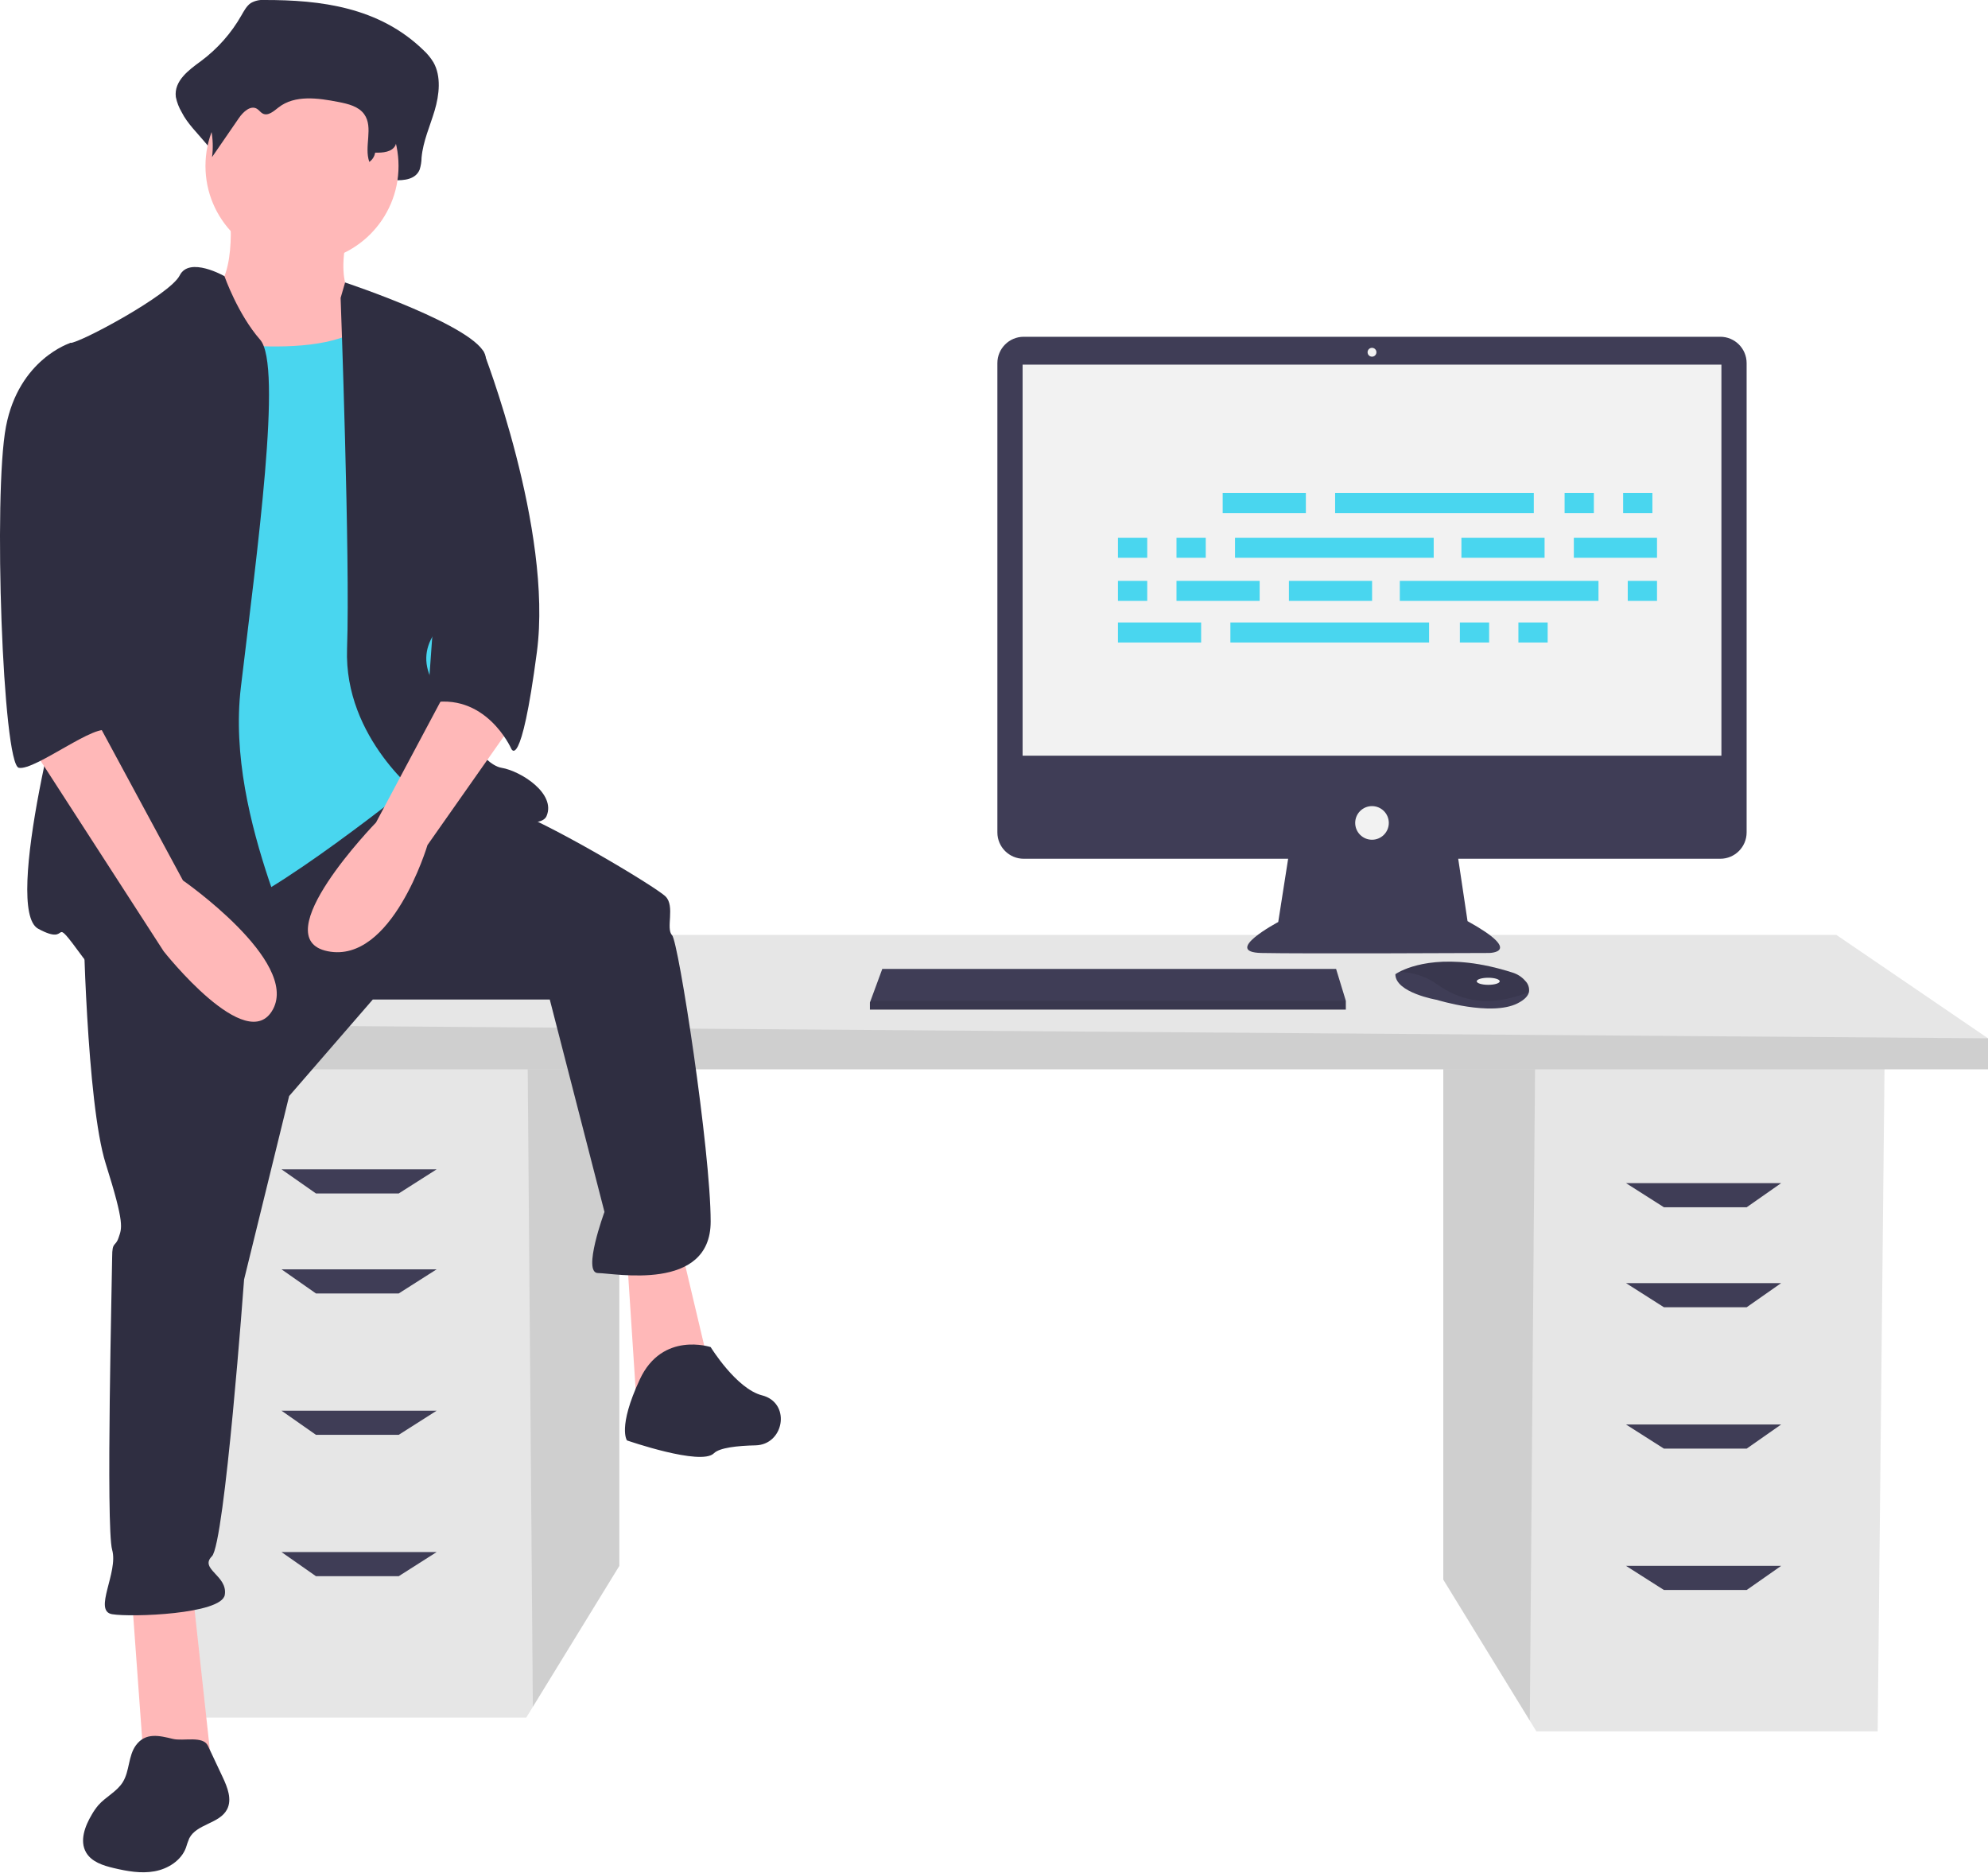
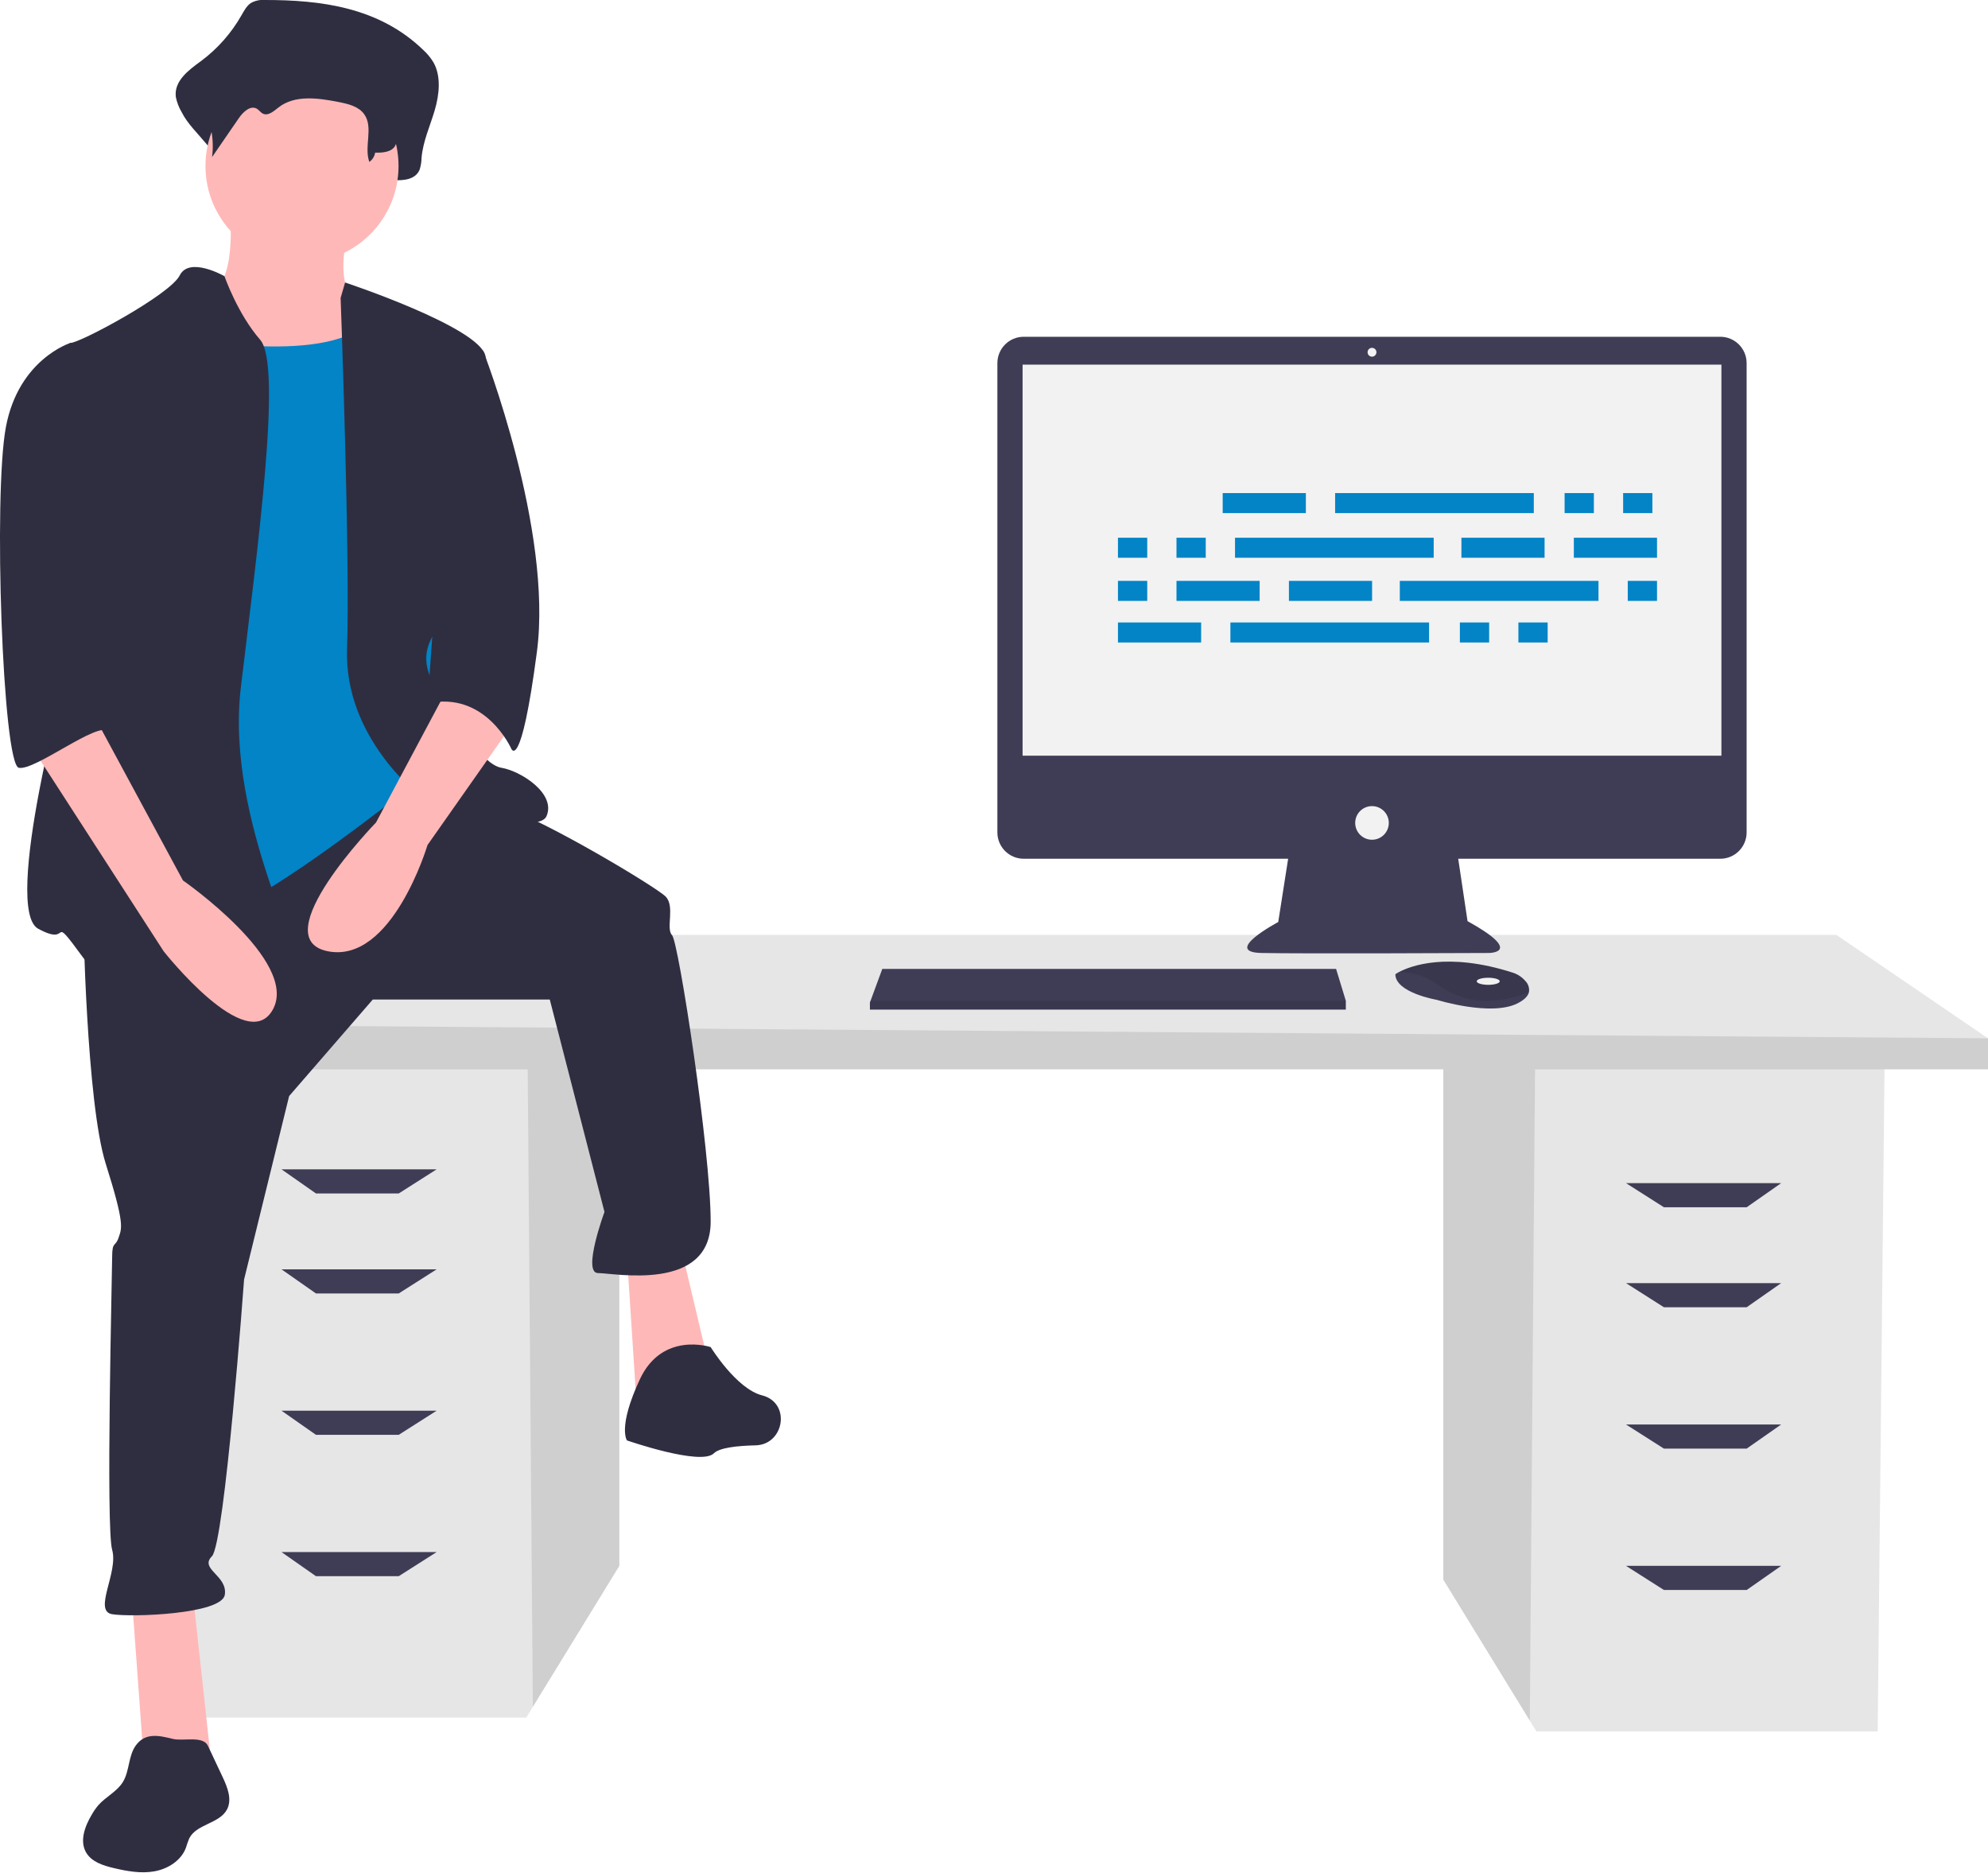
<svg xmlns="http://www.w3.org/2000/svg" data-name="Layer 1" width="711.188" height="669.683" viewBox="0 0 711.188 669.683">
  <polygon points="516.326 380.018 516.326 565.013 547.27 615.443 549.625 619.279 671.722 619.279 674.189 380.018 516.326 380.018" fill="#e6e6e6" />
  <polygon points="516.326 380.018 516.326 565.013 547.27 615.443 549.169 380.018 516.326 380.018" opacity="0.1" />
  <polygon points="221.566 375.084 221.566 560.08 190.622 610.51 188.267 614.345 66.17 614.345 63.703 375.084 221.566 375.084" fill="#e6e6e6" />
  <polygon points="221.566 375.084 221.566 560.08 190.622 610.51 188.723 375.084 221.566 375.084" opacity="0.1" />
  <polygon points="711.188 371.385 711.188 382.484 47.67 382.484 47.67 366.451 109.335 334.385 656.923 334.385 711.188 371.385" fill="#e6e6e6" />
  <polygon points="711.188 371.385 711.188 382.484 47.67 382.484 47.67 366.451 711.188 371.385" opacity="0.1" />
  <polygon points="142.635 426.883 113.035 426.883 100.702 418.25 156.201 418.25 142.635 426.883" fill="#3f3d56" />
  <polygon points="142.635 462.649 113.035 462.649 100.702 454.016 156.201 454.016 142.635 462.649" fill="#3f3d56" />
  <polygon points="142.635 513.215 113.035 513.215 100.702 504.581 156.201 504.581 142.635 513.215" fill="#3f3d56" />
  <polygon points="142.635 563.78 113.035 563.78 100.702 555.147 156.201 555.147 142.635 563.78" fill="#3f3d56" />
  <polygon points="595.257 431.816 624.857 431.816 637.19 423.183 581.691 423.183 595.257 431.816" fill="#3f3d56" />
  <polygon points="595.257 467.582 624.857 467.582 637.19 458.949 581.691 458.949 595.257 467.582" fill="#3f3d56" />
  <polygon points="595.257 518.148 624.857 518.148 637.19 509.515 581.691 509.515 595.257 518.148" fill="#3f3d56" />
  <polygon points="595.257 568.713 624.857 568.713 637.19 560.08 581.691 560.08 595.257 568.713" fill="#3f3d56" />
  <path d="M859.82,235.615H610.634a9.423,9.423,0,0,0-9.424,9.424V412.897a9.423,9.423,0,0,0,9.424,9.424h94.593l-3.544,22.626s-20.253,10.759-6.013,11.076,81.328,0,81.328,0,12.974,0-7.595-11.392l-3.334-22.31h93.75a9.423,9.423,0,0,0,9.424-9.424V245.039A9.423,9.423,0,0,0,859.82,235.615Z" transform="translate(-244.406 -115.1587)" fill="#3f3d56" />
  <rect x="365.823" y="130.424" width="249.996" height="139.871" fill="#f2f2f2" />
  <circle cx="490.821" cy="125.994" r="1.582" fill="#f2f2f2" />
  <circle cx="490.821" cy="294.346" r="6.013" fill="#f2f2f2" />
  <polygon points="481.452 357.952 481.452 361.117 311.202 361.117 311.202 358.585 311.436 357.952 315.632 346.56 477.971 346.56 481.452 357.952" fill="#3f3d56" />
  <path d="M791.376,470.013c-.31,1.326-1.481,2.725-4.127,4.047-9.493,4.747-28.797-1.266-28.797-1.266s-14.873-2.532-14.873-9.177a11.866,11.866,0,0,1,1.304-.775c3.991-2.112,17.225-7.322,40.691.221a9.786,9.786,0,0,1,4.46,2.923A4.667,4.667,0,0,1,791.376,470.013Z" transform="translate(-244.406 -115.1587)" fill="#3f3d56" />
  <path d="M791.376,470.013c-11.62,4.452-21.977,4.785-32.607-2.598a23.343,23.343,0,0,0-13.886-4.573c3.991-2.112,17.225-7.322,40.691.221a9.786,9.786,0,0,1,4.46,2.923A4.667,4.667,0,0,1,791.376,470.013Z" transform="translate(-244.406 -115.1587)" opacity="0.1" />
  <ellipse cx="532.4" cy="350.99" rx="4.114" ry="1.266" fill="#f2f2f2" />
  <polygon points="481.452 357.952 481.452 361.117 311.202 361.117 311.202 358.585 311.436 357.952 481.452 357.952" opacity="0.1" />
  <path d="M339.068,115.159a8.554,8.554,0,0,0-4.961,1.108c-1.476,1.011-2.406,2.782-3.356,4.429a52.986,52.986,0,0,1-14.434,16.305c-4.289,3.142-9.742,7.06-9.008,12.853a17.372,17.372,0,0,0,2.091,5.426c3.957,7.987,14.754,14.159,13.692,23.273,3.931-6.581-1.327-9.835,2.604-16.416,1.872-3.134,5.124-6.672,7.951-4.704.946.659,1.568,1.841,2.553,2.419,2.351,1.38,4.853-1.258,6.934-3.126,7.177-6.443,17.383-4.755,26.314-2.747,4.216.948,8.847,2.191,11.34,6.221,3.277,5.298-3.113,11.02-4.728,17.01a3.264,3.264,0,0,0,3.503,4.062c2.68-.264,5.854-.481,6.013-1.657,3.372.12,7.503-.262,8.947-3.772a14.762,14.762,0,0,0,.693-4.293c.53-5.897,3.033-11.277,4.691-16.89s2.379-12.191-.419-17.167a19.864,19.864,0,0,0-3.666-4.456C379.94,117.67,359.063,115.136,339.068,115.159Z" transform="translate(-244.406 -115.1587)" fill="#2f2e41" />
  <path d="M326.544,190.064s3.453,28.778-9.209,31.081,11.511,41.441,11.511,41.441l57.557,6.907-13.814-46.045s-9.209-3.453-3.453-26.476S326.544,190.064,326.544,190.064Z" transform="translate(-244.406 -115.1587)" fill="#ffb8b8" />
  <polygon points="47.028 569.318 51.633 632.631 75.806 632.631 68.9 569.318 47.028 569.318" fill="#ffb8b8" />
  <polygon points="224.303 449.6 227.756 502.552 254.233 491.041 243.872 447.298 224.303 449.6" fill="#ffb8b8" />
  <path d="M274.167,442.738s1.151,66.766,8.058,88.637,5.756,23.023,4.605,26.476-2.302,1.151-2.302,6.907-2.302,96.695,0,104.753-6.907,21.872,0,23.023,39.139,0,40.29-6.907-9.209-9.209-4.605-13.814,11.511-98.998,11.511-98.998l16.116-65.615,29.93-34.534H441.082l19.569,75.975s-8.058,21.872-2.302,21.872,40.29,6.907,40.29-18.418S487.127,451.947,484.825,449.645s1.151-10.36-2.302-13.814-43.743-27.627-58.708-32.232S387.857,393.515,387.857,393.515Z" transform="translate(-244.406 -115.1587)" fill="#2f2e41" />
  <path d="M498.639,596.991s-17.267-5.756-25.325,11.511-4.605,21.872-4.605,21.872,26.476,9.209,31.081,4.605c2.003-2.003,8.365-2.699,14.913-2.846,9.973-.224,12.626-14.333,3.207-17.619q-.421-.147-.853-.255C507.848,611.955,498.639,596.991,498.639,596.991Z" transform="translate(-244.406 -115.1587)" fill="#2f2e41" />
  <circle cx="108.038" cy="59.365" r="34.534" fill="#ffb8b8" />
-   <path d="M307.55,235.534s56.406,11.511,70.219-6.907,19.569,51.801,19.569,51.801l6.907,73.673-10.36,40.29s-54.103,43.743-71.37,47.197-43.743,5.756-43.743,5.756,8.058-127.776,8.058-130.078S307.55,235.534,307.55,235.534Z" transform="translate(-244.406 -115.1587)" fill="#49d6ef" />
+   <path d="M307.55,235.534s56.406,11.511,70.219-6.907,19.569,51.801,19.569,51.801l6.907,73.673-10.36,40.29s-54.103,43.743-71.37,47.197-43.743,5.756-43.743,5.756,8.058-127.776,8.058-130.078S307.55,235.534,307.55,235.534Z" transform="translate(-244.406 -115.1587)" fill="#0284c7" />
  <path d="M324.704,213.945s-12.55-7.189-16.003-.282S273.016,237.836,269.562,237.836s6.907,95.544,2.302,107.056S245.389,440.436,258.051,447.343s3.453-6.907,16.116,10.36,74.824,17.267,78.277,10.36-27.627-58.708-21.872-107.056,14.965-115.114,6.907-124.323S324.704,213.945,324.704,213.945Z" transform="translate(-244.406 -115.1587)" fill="#2f2e41" />
  <path d="M366.258,221.72l1.603-5.518s47.895,15.878,50.198,26.238,1.151,82.882-6.907,88.637-19.569,14.965-11.511,28.778,17.267,28.778,24.174,29.93,19.569,9.209,16.116,17.267-44.894-6.907-44.894-6.907-27.627-20.72-26.476-52.952S366.258,221.72,366.258,221.72Z" transform="translate(-244.406 -115.1587)" fill="#2f2e41" />
  <path d="M406.548,357.554l-27.627,51.801s-40.29,41.441-17.267,46.045,35.685-37.987,35.685-37.987l29.93-42.592Z" transform="translate(-244.406 -115.1587)" fill="#ffb8b8" />
  <path d="M340.75,124.195a7.838,7.838,0,0,0-4.039.783,9.413,9.413,0,0,0-2.732,3.131,39.773,39.773,0,0,1-11.75,11.524c-3.491,2.221-7.93,4.99-7.333,9.084a11.359,11.359,0,0,0,1.702,3.835,30.163,30.163,0,0,1,3.665,18.801l9.6-13.954c1.524-2.215,4.171-4.715,6.472-3.324.77.466,1.276,1.301,2.078,1.71,1.914.975,3.95-.889,5.644-2.21,5.842-4.554,14.15-3.361,21.421-1.942,3.432.67,7.202,1.549,9.231,4.397,3.372,4.733-.149,11.572,1.819,17.04a5.023,5.023,0,0,0,2.079-3.317c2.745.085,6.107-.185,7.283-2.666a9.188,9.188,0,0,0,.564-3.034c.432-4.168,2.469-7.971,3.819-11.938s1.937-8.616-.341-12.133a14.681,14.681,0,0,0-2.984-3.149C374.022,125.97,357.027,124.178,340.75,124.195Z" transform="translate(-244.406 -115.1587)" fill="#2f2e41" />
  <path d="M406.548,237.836l10.725,2.847s24.96,63.919,19.204,107.662-9.209,34.534-9.209,34.534-9.209-20.72-29.93-16.116Z" transform="translate(-244.406 -115.1587)" fill="#2f2e41" />
  <path d="M293.029,739.422c-2.776,3.772-2.219,9.165-4.678,13.151-2.131,3.455-6.148,5.267-8.814,8.329a22.326,22.326,0,0,0-2.266,3.26c-2.473,4.143-4.483,9.452-2.048,13.616,1.959,3.35,6.078,4.66,9.855,5.552,4.774,1.128,9.734,2.031,14.564,1.169s9.549-3.819,11.271-8.412a32.5,32.5,0,0,1,1.205-3.401c2.617-5.153,10.827-5.209,13.506-10.33,1.875-3.584.151-7.916-1.571-11.576l-5.261-11.177c-1.746-3.709-8.824-1.576-12.513-2.465C301.465,735.978,296.491,734.701,293.029,739.422Z" transform="translate(-244.406 -115.1587)" fill="#2f2e41" />
  <path d="M254.598,380.577l48.348,74.824s29.93,37.987,39.139,20.72-32.232-46.045-32.232-46.045L278.772,372.519Z" transform="translate(-244.406 -115.1587)" fill="#ffb8b8" />
  <path d="M278.772,240.138,269.562,237.836s-18.418,5.756-23.023,29.93-1.151,120.869,4.605,122.02,28.427-16.837,32.056-13.023-7.882-15.756-4.429-26.116S278.772,240.138,278.772,240.138Z" transform="translate(-244.406 -115.1587)" fill="#2f2e41" />
  <g id="f3c2397c-d780-4cc6-97d8-1503d8277a2c" data-name="Group 13">
-     <rect id="ad41612f-86f7-46b2-a964-3a5da7bcf3cf" data-name="Rectangle 55" x="437.407" y="176.363" width="29.752" height="7.163" fill="#49d6ef" />
-     <rect id="b9a0b375-cc2a-4c59-8850-661af54e4f62" data-name="Rectangle 56" x="559.722" y="176.363" width="10.468" height="7.163" fill="#49d6ef" />
-     <rect id="e174c2ab-9bc5-41ec-b37c-b06fbf8a9878" data-name="Rectangle 57" x="580.659" y="176.363" width="10.468" height="7.163" fill="#49d6ef" />
-     <rect id="ba2479ac-4c7d-43b4-a028-73b1e20e4002" data-name="Rectangle 58" x="477.628" y="176.363" width="71.075" height="7.163" fill="#49d6ef" />
-     <rect id="ac60ef86-00f2-480b-8171-28b6fdfc1958" data-name="Rectangle 59" x="399.941" y="222.644" width="29.752" height="7.163" fill="#49d6ef" />
-     <rect id="b3d8298d-cd65-487a-8b19-4cee946356e7" data-name="Rectangle 60" x="522.256" y="222.644" width="10.468" height="7.163" fill="#49d6ef" />
-     <rect id="ed27f15f-f0c4-4569-8330-a6688f8e356c" data-name="Rectangle 61" x="543.193" y="222.644" width="10.468" height="7.163" fill="#49d6ef" />
-     <rect id="f685c005-adaf-4d60-acda-005b037d82a6" data-name="Rectangle 62" x="440.162" y="222.644" width="71.075" height="7.163" fill="#49d6ef" />
-     <rect id="eca7c7fc-83f8-48ca-a588-6606db47af3f" data-name="Rectangle 63" x="522.807" y="192.341" width="29.752" height="7.163" fill="#49d6ef" />
-     <rect id="a71b5b2f-f8b9-481d-a301-5e3357e5fe42" data-name="Rectangle 64" x="563.028" y="192.341" width="29.752" height="7.163" fill="#49d6ef" />
-     <rect id="abb3a25a-f854-41fc-8391-e6ad9fbe2417" data-name="Rectangle 66" x="399.941" y="192.341" width="10.468" height="7.163" fill="#49d6ef" />
-     <rect id="add2b425-b775-4eb5-9c25-8c4c14f957c9" data-name="Rectangle 67" x="420.878" y="192.341" width="10.468" height="7.163" fill="#49d6ef" />
-     <rect id="b7159612-3b84-4b0b-a885-612eaab04c06" data-name="Rectangle 68" x="441.815" y="192.341" width="71.075" height="7.163" fill="#49d6ef" />
-     <rect id="edfc7301-4de5-47dc-80e2-1ae2da982d6d" data-name="Rectangle 69" x="461.099" y="207.768" width="29.752" height="7.163" fill="#49d6ef" />
-     <rect id="e1009f91-6275-4375-80fa-0d778e331fdc" data-name="Rectangle 70" x="420.878" y="207.768" width="29.752" height="7.163" fill="#49d6ef" />
-     <rect id="a060fb9f-1f1a-4862-9a69-16dd49199e18" data-name="Rectangle 71" x="399.941" y="207.768" width="10.468" height="7.163" fill="#49d6ef" />
-     <rect id="b6754d5f-104f-449c-b9a9-cf9ac82bf5fe" data-name="Rectangle 73" x="582.312" y="207.768" width="10.468" height="7.163" fill="#49d6ef" />
-     <rect id="e6ed1ccd-2cfd-450f-a339-07df3a1ee6bb" data-name="Rectangle 74" x="500.768" y="207.768" width="71.075" height="7.163" fill="#49d6ef" />
+     <rect id="ad41612f-86f7-46b2-a964-3a5da7bcf3cf" data-name="Rectangle 55" x="437.407" y="176.363" width="29.752" height="7.163" fill="#0284c7" />
+     <rect id="b9a0b375-cc2a-4c59-8850-661af54e4f62" data-name="Rectangle 56" x="559.722" y="176.363" width="10.468" height="7.163" fill="#0284c7" />
+     <rect id="e174c2ab-9bc5-41ec-b37c-b06fbf8a9878" data-name="Rectangle 57" x="580.659" y="176.363" width="10.468" height="7.163" fill="#0284c7" />
+     <rect id="ba2479ac-4c7d-43b4-a028-73b1e20e4002" data-name="Rectangle 58" x="477.628" y="176.363" width="71.075" height="7.163" fill="#0284c7" />
+     <rect id="ac60ef86-00f2-480b-8171-28b6fdfc1958" data-name="Rectangle 59" x="399.941" y="222.644" width="29.752" height="7.163" fill="#0284c7" />
+     <rect id="b3d8298d-cd65-487a-8b19-4cee946356e7" data-name="Rectangle 60" x="522.256" y="222.644" width="10.468" height="7.163" fill="#0284c7" />
+     <rect id="ed27f15f-f0c4-4569-8330-a6688f8e356c" data-name="Rectangle 61" x="543.193" y="222.644" width="10.468" height="7.163" fill="#0284c7" />
+     <rect id="f685c005-adaf-4d60-acda-005b037d82a6" data-name="Rectangle 62" x="440.162" y="222.644" width="71.075" height="7.163" fill="#0284c7" />
+     <rect id="eca7c7fc-83f8-48ca-a588-6606db47af3f" data-name="Rectangle 63" x="522.807" y="192.341" width="29.752" height="7.163" fill="#0284c7" />
+     <rect id="a71b5b2f-f8b9-481d-a301-5e3357e5fe42" data-name="Rectangle 64" x="563.028" y="192.341" width="29.752" height="7.163" fill="#0284c7" />
+     <rect id="abb3a25a-f854-41fc-8391-e6ad9fbe2417" data-name="Rectangle 66" x="399.941" y="192.341" width="10.468" height="7.163" fill="#0284c7" />
+     <rect id="add2b425-b775-4eb5-9c25-8c4c14f957c9" data-name="Rectangle 67" x="420.878" y="192.341" width="10.468" height="7.163" fill="#0284c7" />
+     <rect id="b7159612-3b84-4b0b-a885-612eaab04c06" data-name="Rectangle 68" x="441.815" y="192.341" width="71.075" height="7.163" fill="#0284c7" />
+     <rect id="edfc7301-4de5-47dc-80e2-1ae2da982d6d" data-name="Rectangle 69" x="461.099" y="207.768" width="29.752" height="7.163" fill="#0284c7" />
+     <rect id="e1009f91-6275-4375-80fa-0d778e331fdc" data-name="Rectangle 70" x="420.878" y="207.768" width="29.752" height="7.163" fill="#0284c7" />
+     <rect id="a060fb9f-1f1a-4862-9a69-16dd49199e18" data-name="Rectangle 71" x="399.941" y="207.768" width="10.468" height="7.163" fill="#0284c7" />
+     <rect id="b6754d5f-104f-449c-b9a9-cf9ac82bf5fe" data-name="Rectangle 73" x="582.312" y="207.768" width="10.468" height="7.163" fill="#0284c7" />
+     <rect id="e6ed1ccd-2cfd-450f-a339-07df3a1ee6bb" data-name="Rectangle 74" x="500.768" y="207.768" width="71.075" height="7.163" fill="#0284c7" />
  </g>
</svg>
